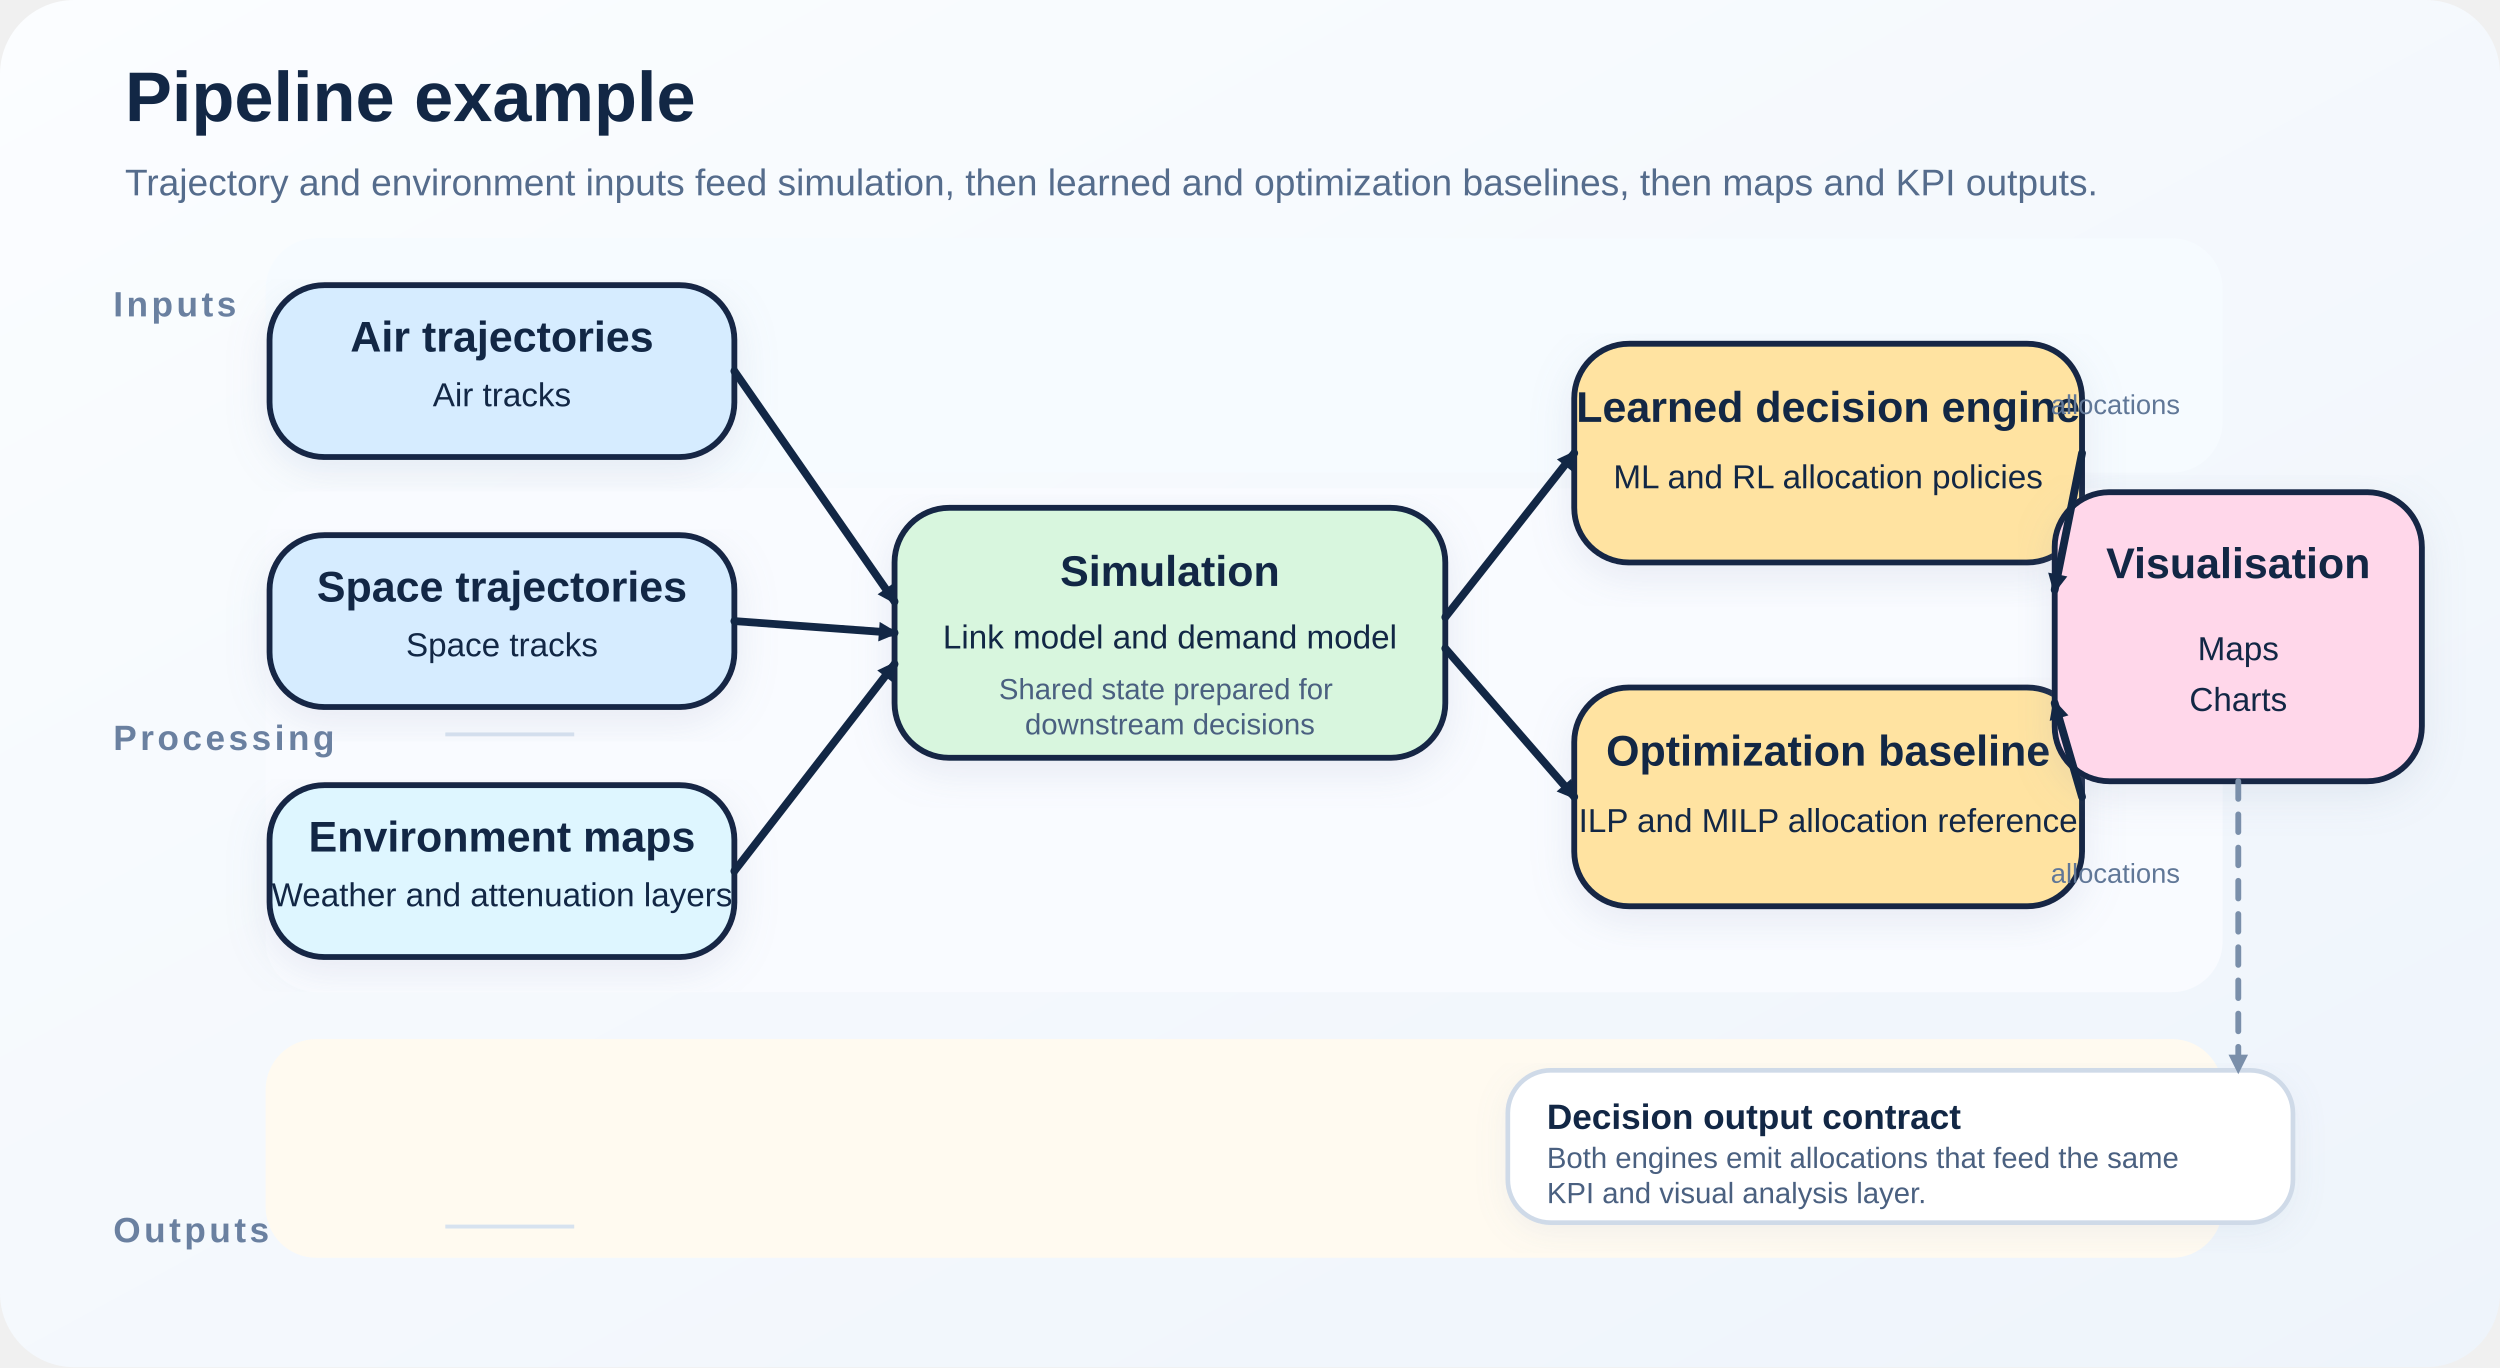
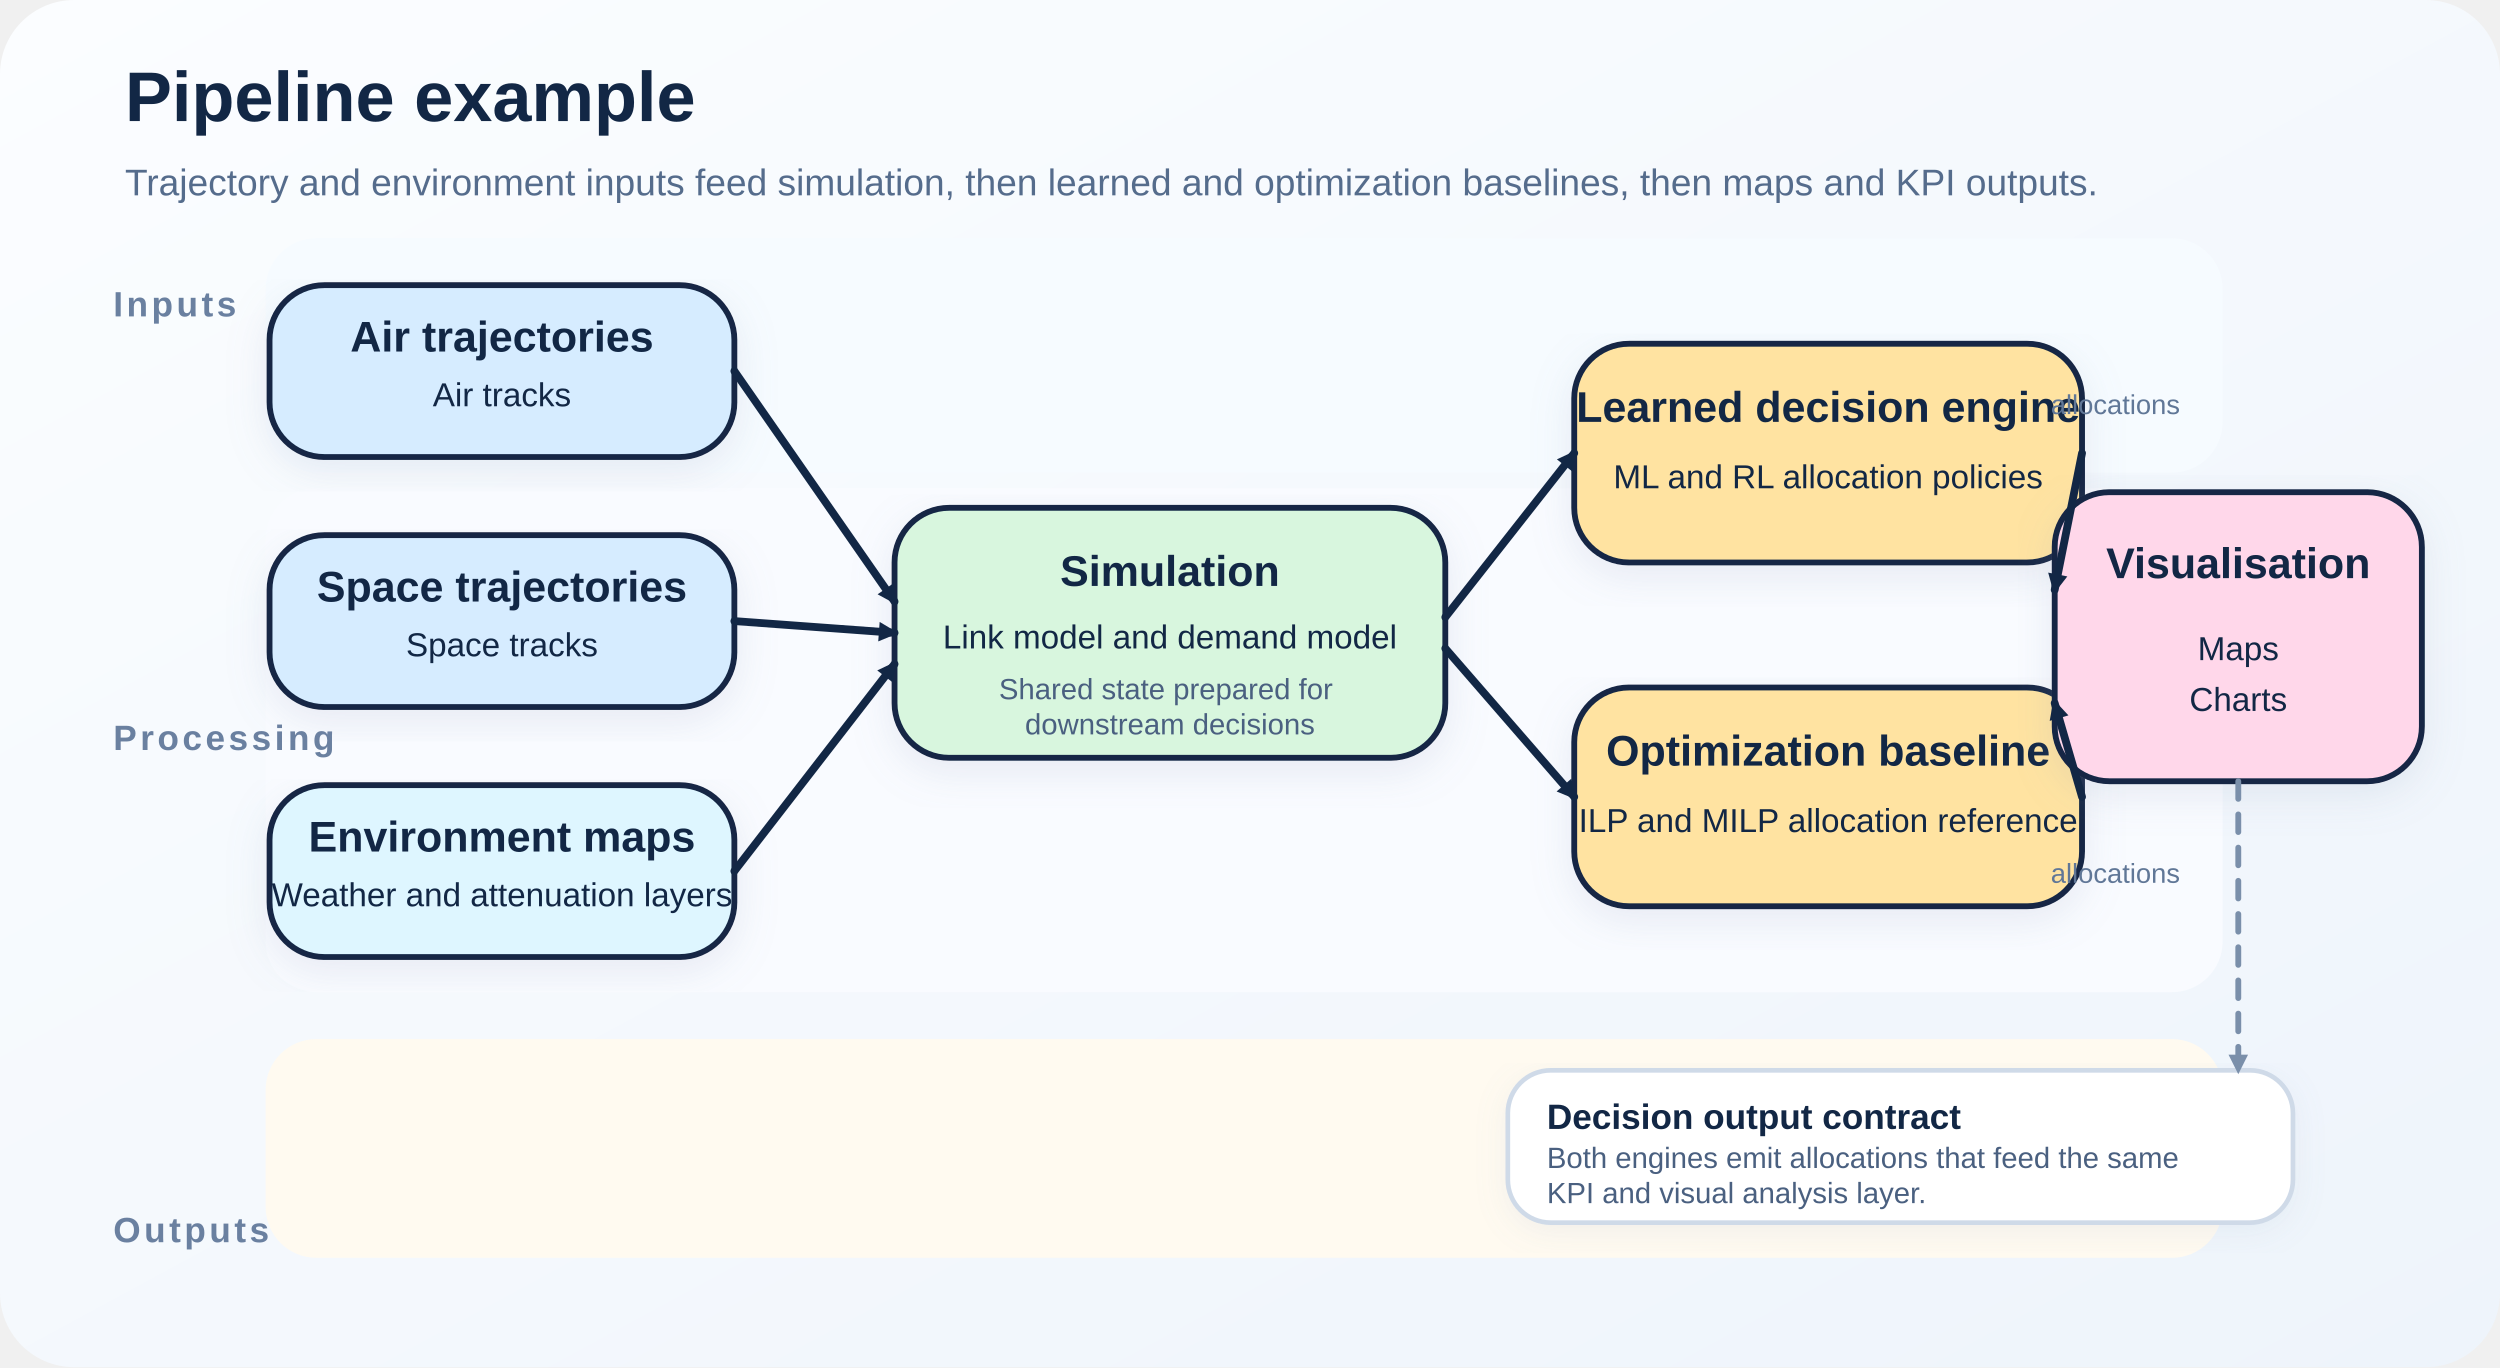
<svg xmlns="http://www.w3.org/2000/svg" width="1280" height="700" viewBox="0 0 1280 700" role="img" aria-labelledby="title desc">
  <defs>
    <style>
      text {
        font-family: Arial, Helvetica, sans-serif;
        fill: #122745;
      }
      .title {
        font-size: 36px;
        font-weight: 700;
      }
      .subtitle {
        font-size: 19px;
        fill: #556c8c;
      }
      .lane {
        font-size: 18px;
        font-weight: 700;
        letter-spacing: 0.1em;
        text-transform: uppercase;
        fill: #6a80a0;
      }
      .lane-rule {
        stroke: #d7e2ef;
        stroke-width: 2;
      }
      .card {
        stroke: #122745;
        stroke-width: 3;
        rx: 28;
        ry: 28;
        filter: url(#shadow);
      }
      .card-title {
        font-size: 22px;
        font-weight: 700;
      }
      .card-body {
        font-size: 17px;
      }
      .card-note {
        font-size: 15px;
        fill: #4a6080;
      }
      .label {
        font-size: 14px;
        fill: #607797;
      }
      .callout {
        stroke: #cfdae8;
        stroke-width: 2.4;
        rx: 22;
        ry: 22;
        filter: url(#shadow-soft);
      }
      .callout-title {
        font-size: 18px;
        font-weight: 700;
      }
      .callout-body {
        font-size: 15px;
        fill: #4a6080;
      }
      .arrow {
        stroke: #122745;
        stroke-width: 4;
        stroke-linecap: round;
      }
      .arrow-soft {
        stroke: #7a8faa;
        stroke-width: 3;
        stroke-linecap: round;
        stroke-dasharray: 9 8;
      }
    </style>
    <marker id="arrowhead-pipe" markerWidth="10" markerHeight="10" refX="8" refY="5" orient="auto" markerUnits="userSpaceOnUse">
      <path d="M 0 0 L 10 5 L 0 10 z" fill="#122745" />
    </marker>
    <marker id="arrowhead-pipe-soft" markerWidth="10" markerHeight="10" refX="8" refY="5" orient="auto" markerUnits="userSpaceOnUse">
      <path d="M 0 0 L 10 5 L 0 10 z" fill="#7a8faa" />
    </marker>
    <linearGradient id="pipe-bg" x1="0%" y1="0%" x2="100%" y2="100%">
      <stop offset="0%" stop-color="#fbfdff" />
      <stop offset="100%" stop-color="#eef4fb" />
    </linearGradient>
    <filter id="shadow" x="-10%" y="-10%" width="130%" height="130%">
      <feDropShadow dx="0" dy="6" stdDeviation="10" flood-color="#90a5c1" flood-opacity="0.18" />
    </filter>
    <filter id="shadow-soft" x="-10%" y="-10%" width="130%" height="130%">
      <feDropShadow dx="0" dy="4" stdDeviation="8" flood-color="#90a5c1" flood-opacity="0.12" />
    </filter>
  </defs>
  <rect width="1280" height="700" fill="url(#pipe-bg)" rx="38" ry="38" />
  <rect x="136" y="122" width="1002" height="120" fill="#f6fbff" rx="26" ry="26" />
  <rect x="136" y="250" width="1002" height="258" fill="#f9fbff" rx="26" ry="26" />
  <rect x="136" y="532" width="1002" height="112" fill="#fffaf0" rx="26" ry="26" />
  <g transform="translate(64,62)">
    <text class="title" x="0" y="0">Pipeline example</text>
    <text class="subtitle" x="0" y="38">Trajectory and environment inputs feed simulation, then learned and optimization baselines, then maps and KPI outputs.</text>
  </g>
  <g transform="translate(58,132)">
    <text class="lane" x="0" y="30">Inputs</text>
-     <line class="lane-rule" x1="170" y1="22" x2="236" y2="22" />
    <text class="lane" x="0" y="252">Processing</text>
-     <line class="lane-rule" x1="170" y1="244" x2="236" y2="244" />
    <text class="lane" x="0" y="504">Outputs</text>
-     <line class="lane-rule" x1="170" y1="496" x2="236" y2="496" />
  </g>
  <g transform="translate(138,146)">
    <rect class="card" width="238" height="88" fill="#d6ecff" />
    <text class="card-title" x="119" y="34" text-anchor="middle">Air trajectories</text>
    <text class="card-body" x="119" y="62" text-anchor="middle">Air tracks</text>
  </g>
  <g transform="translate(138,274)">
    <rect class="card" width="238" height="88" fill="#d6ecff" />
    <text class="card-title" x="119" y="34" text-anchor="middle">Space trajectories</text>
    <text class="card-body" x="119" y="62" text-anchor="middle">Space tracks</text>
  </g>
  <g transform="translate(138,402)">
    <rect class="card" width="238" height="88" fill="#def6ff" />
    <text class="card-title" x="119" y="34" text-anchor="middle">Environment maps</text>
    <text class="card-body" x="119" y="62" text-anchor="middle">Weather and attenuation layers</text>
  </g>
  <g transform="translate(458,260)">
    <rect class="card" width="282" height="128" fill="#d8f6de" />
    <text class="card-title" x="141" y="40" text-anchor="middle">Simulation</text>
    <text class="card-body" x="141" y="72" text-anchor="middle">Link model and demand model</text>
    <text class="card-note" x="141" y="98" text-anchor="middle">
      <tspan x="141" dy="0">Shared state prepared for</tspan>
      <tspan x="141" dy="18">downstream decisions</tspan>
    </text>
  </g>
  <g transform="translate(806,176)">
    <rect class="card" width="260" height="112" fill="#ffe3a1" />
    <text class="card-title" x="130" y="40" text-anchor="middle">Learned decision engine</text>
    <text class="card-body" x="130" y="74" text-anchor="middle">ML and RL allocation policies</text>
  </g>
  <g transform="translate(806,352)">
    <rect class="card" width="260" height="112" fill="#ffe3a1" />
    <text class="card-title" x="130" y="40" text-anchor="middle">Optimization baseline</text>
    <text class="card-body" x="130" y="74" text-anchor="middle">ILP and MILP allocation reference</text>
  </g>
  <g transform="translate(1052,252)">
    <rect class="card" width="188" height="148" fill="#ffd7ea" />
    <text class="card-title" x="94" y="44" text-anchor="middle">Visualisation</text>
    <text class="card-body" x="94" y="86" text-anchor="middle">Maps</text>
    <text class="card-body" x="94" y="112" text-anchor="middle">Charts</text>
  </g>
  <g transform="translate(772,548)">
    <rect class="callout" width="402" height="78" fill="#ffffff" />
    <text class="callout-title" x="20" y="30">Decision output contract</text>
    <text class="callout-body" x="20" y="50">
      <tspan x="20" dy="0">Both engines emit allocations that feed the same</tspan>
      <tspan x="20" dy="18">KPI and visual analysis layer.</tspan>
    </text>
  </g>
  <line class="arrow" x1="376" y1="190" x2="458" y2="308" marker-end="url(#arrowhead-pipe)" />
  <line class="arrow" x1="376" y1="318" x2="458" y2="324" marker-end="url(#arrowhead-pipe)" />
  <line class="arrow" x1="376" y1="446" x2="458" y2="340" marker-end="url(#arrowhead-pipe)" />
  <line class="arrow" x1="740" y1="316" x2="806" y2="232" marker-end="url(#arrowhead-pipe)" />
  <line class="arrow" x1="740" y1="332" x2="806" y2="408" marker-end="url(#arrowhead-pipe)" />
  <line class="arrow" x1="1066" y1="232" x2="1052" y2="302" marker-end="url(#arrowhead-pipe)" />
  <line class="arrow" x1="1066" y1="408" x2="1052" y2="360" marker-end="url(#arrowhead-pipe)" />
  <text class="label" x="1050" y="212">allocations</text>
  <text class="label" x="1050" y="452">allocations</text>
  <line class="arrow-soft" x1="1146" y1="400" x2="1146" y2="548" marker-end="url(#arrowhead-pipe-soft)" />
</svg>
